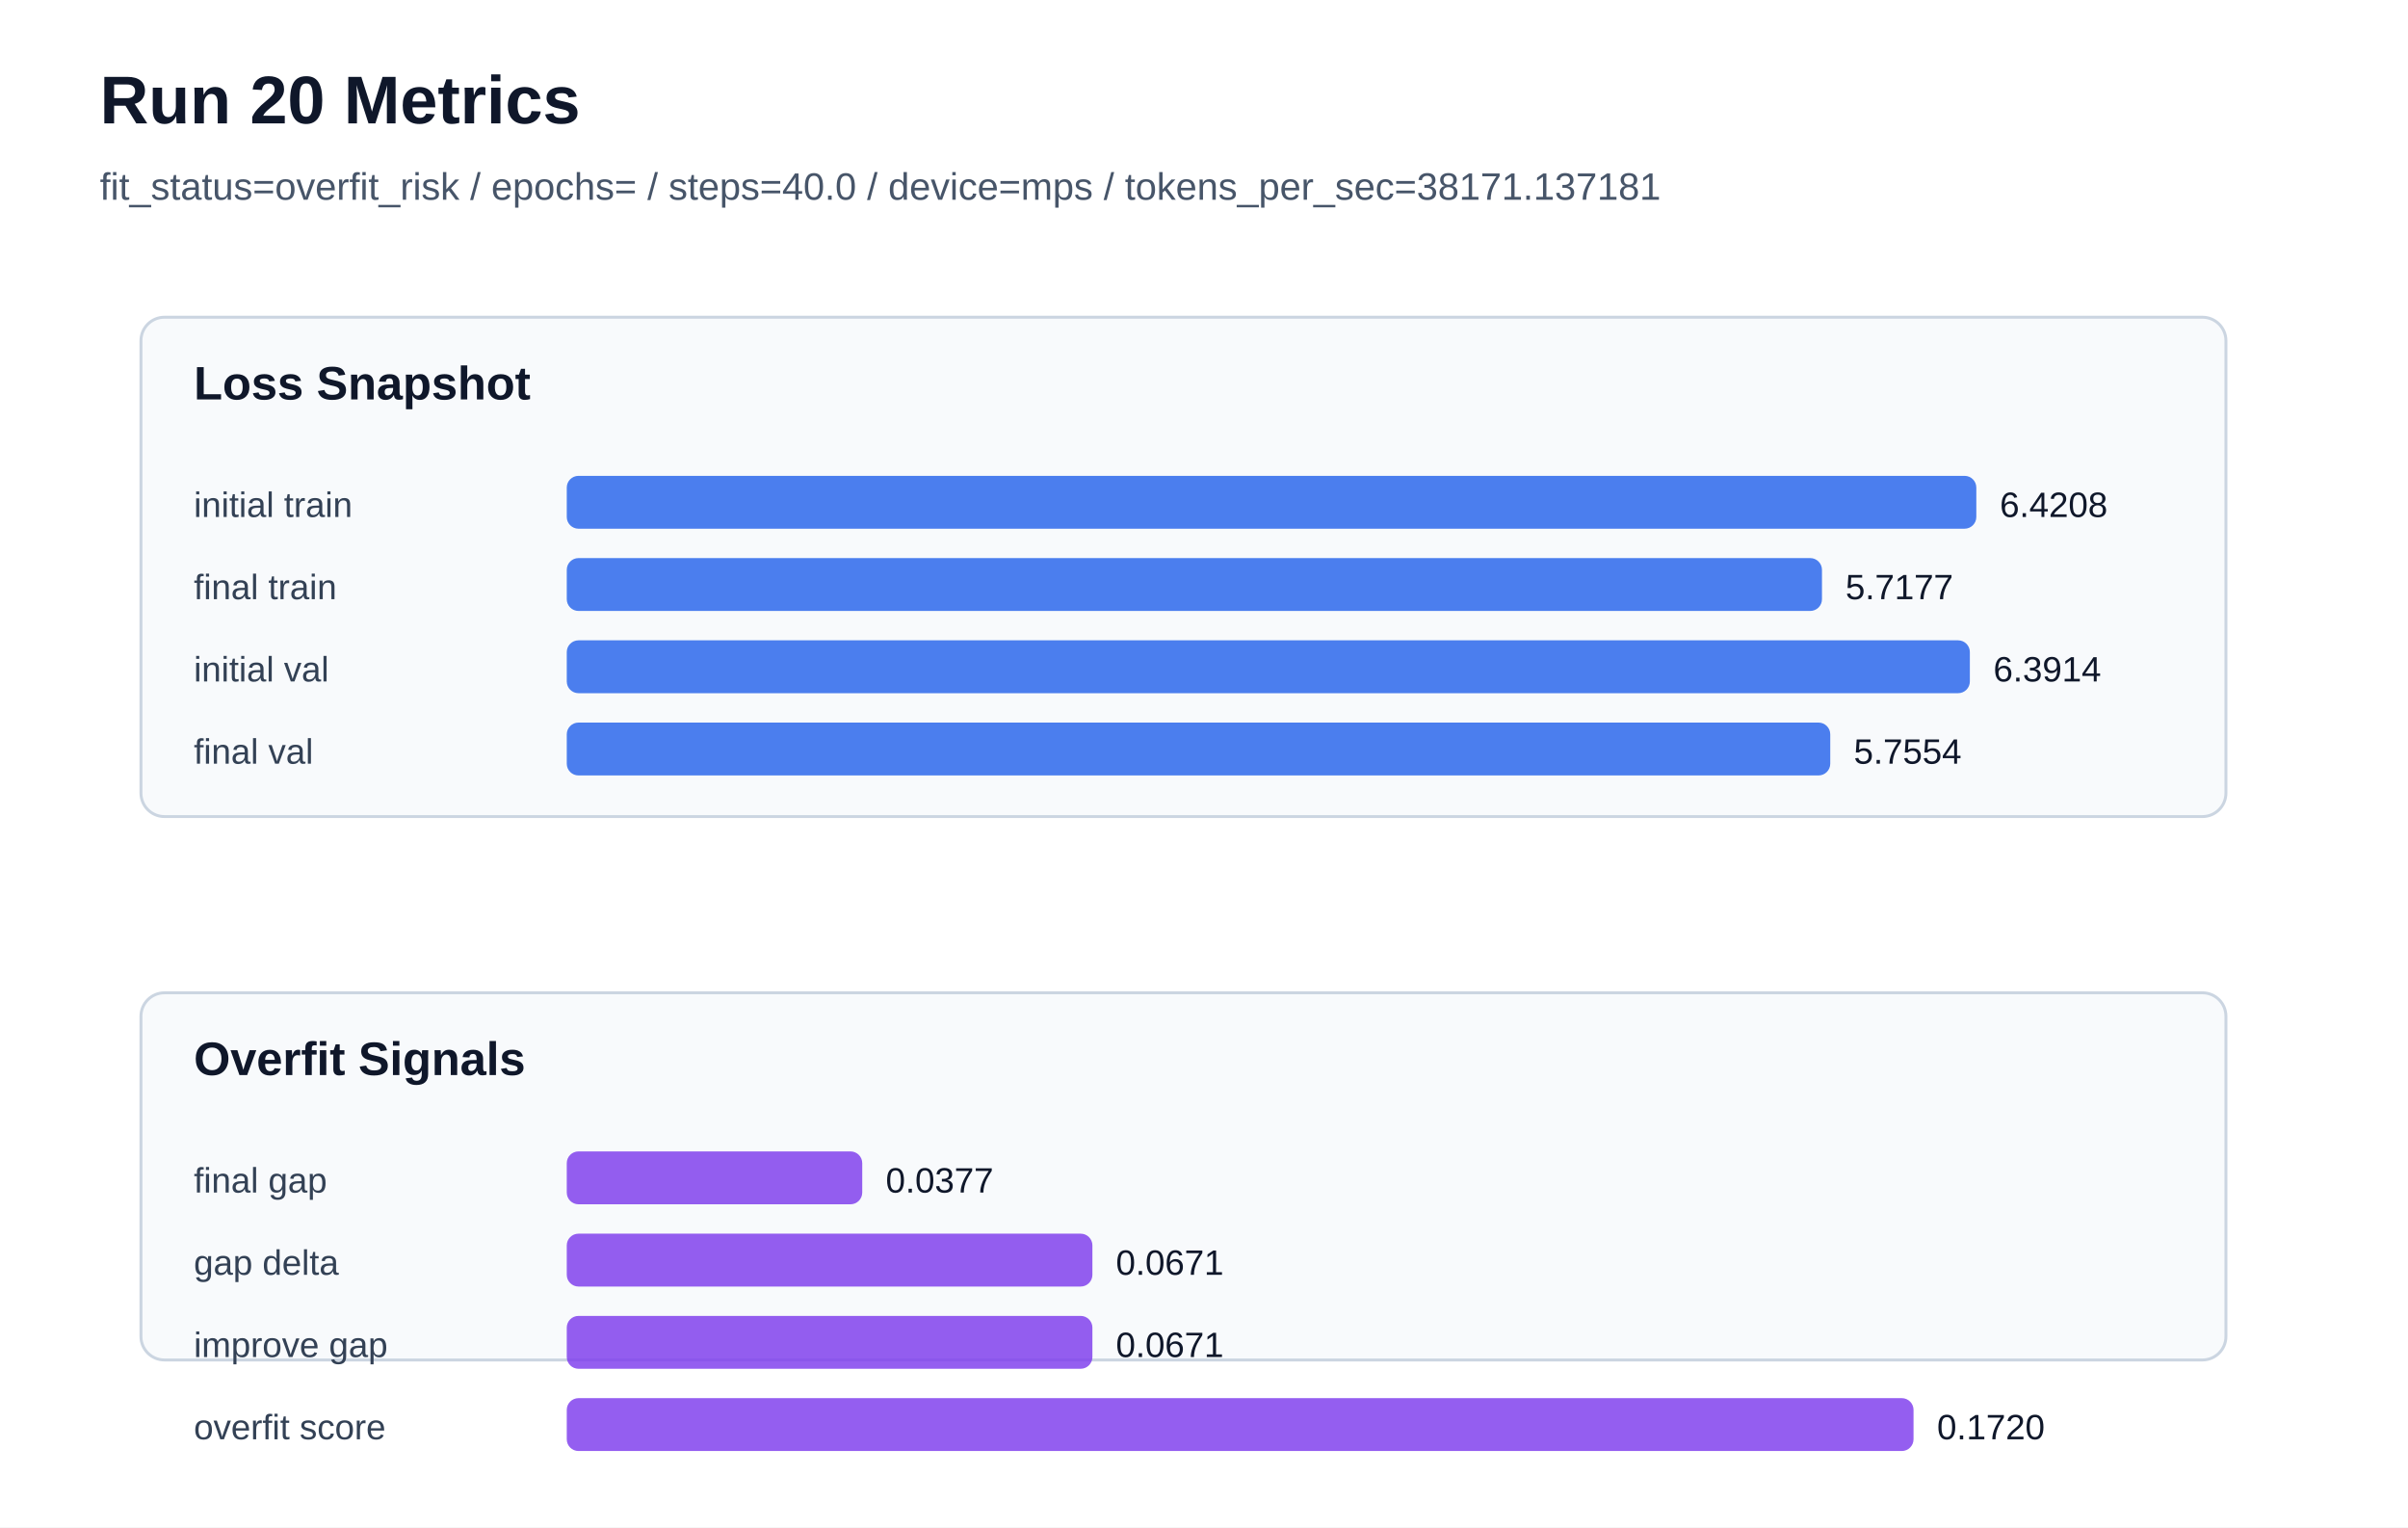
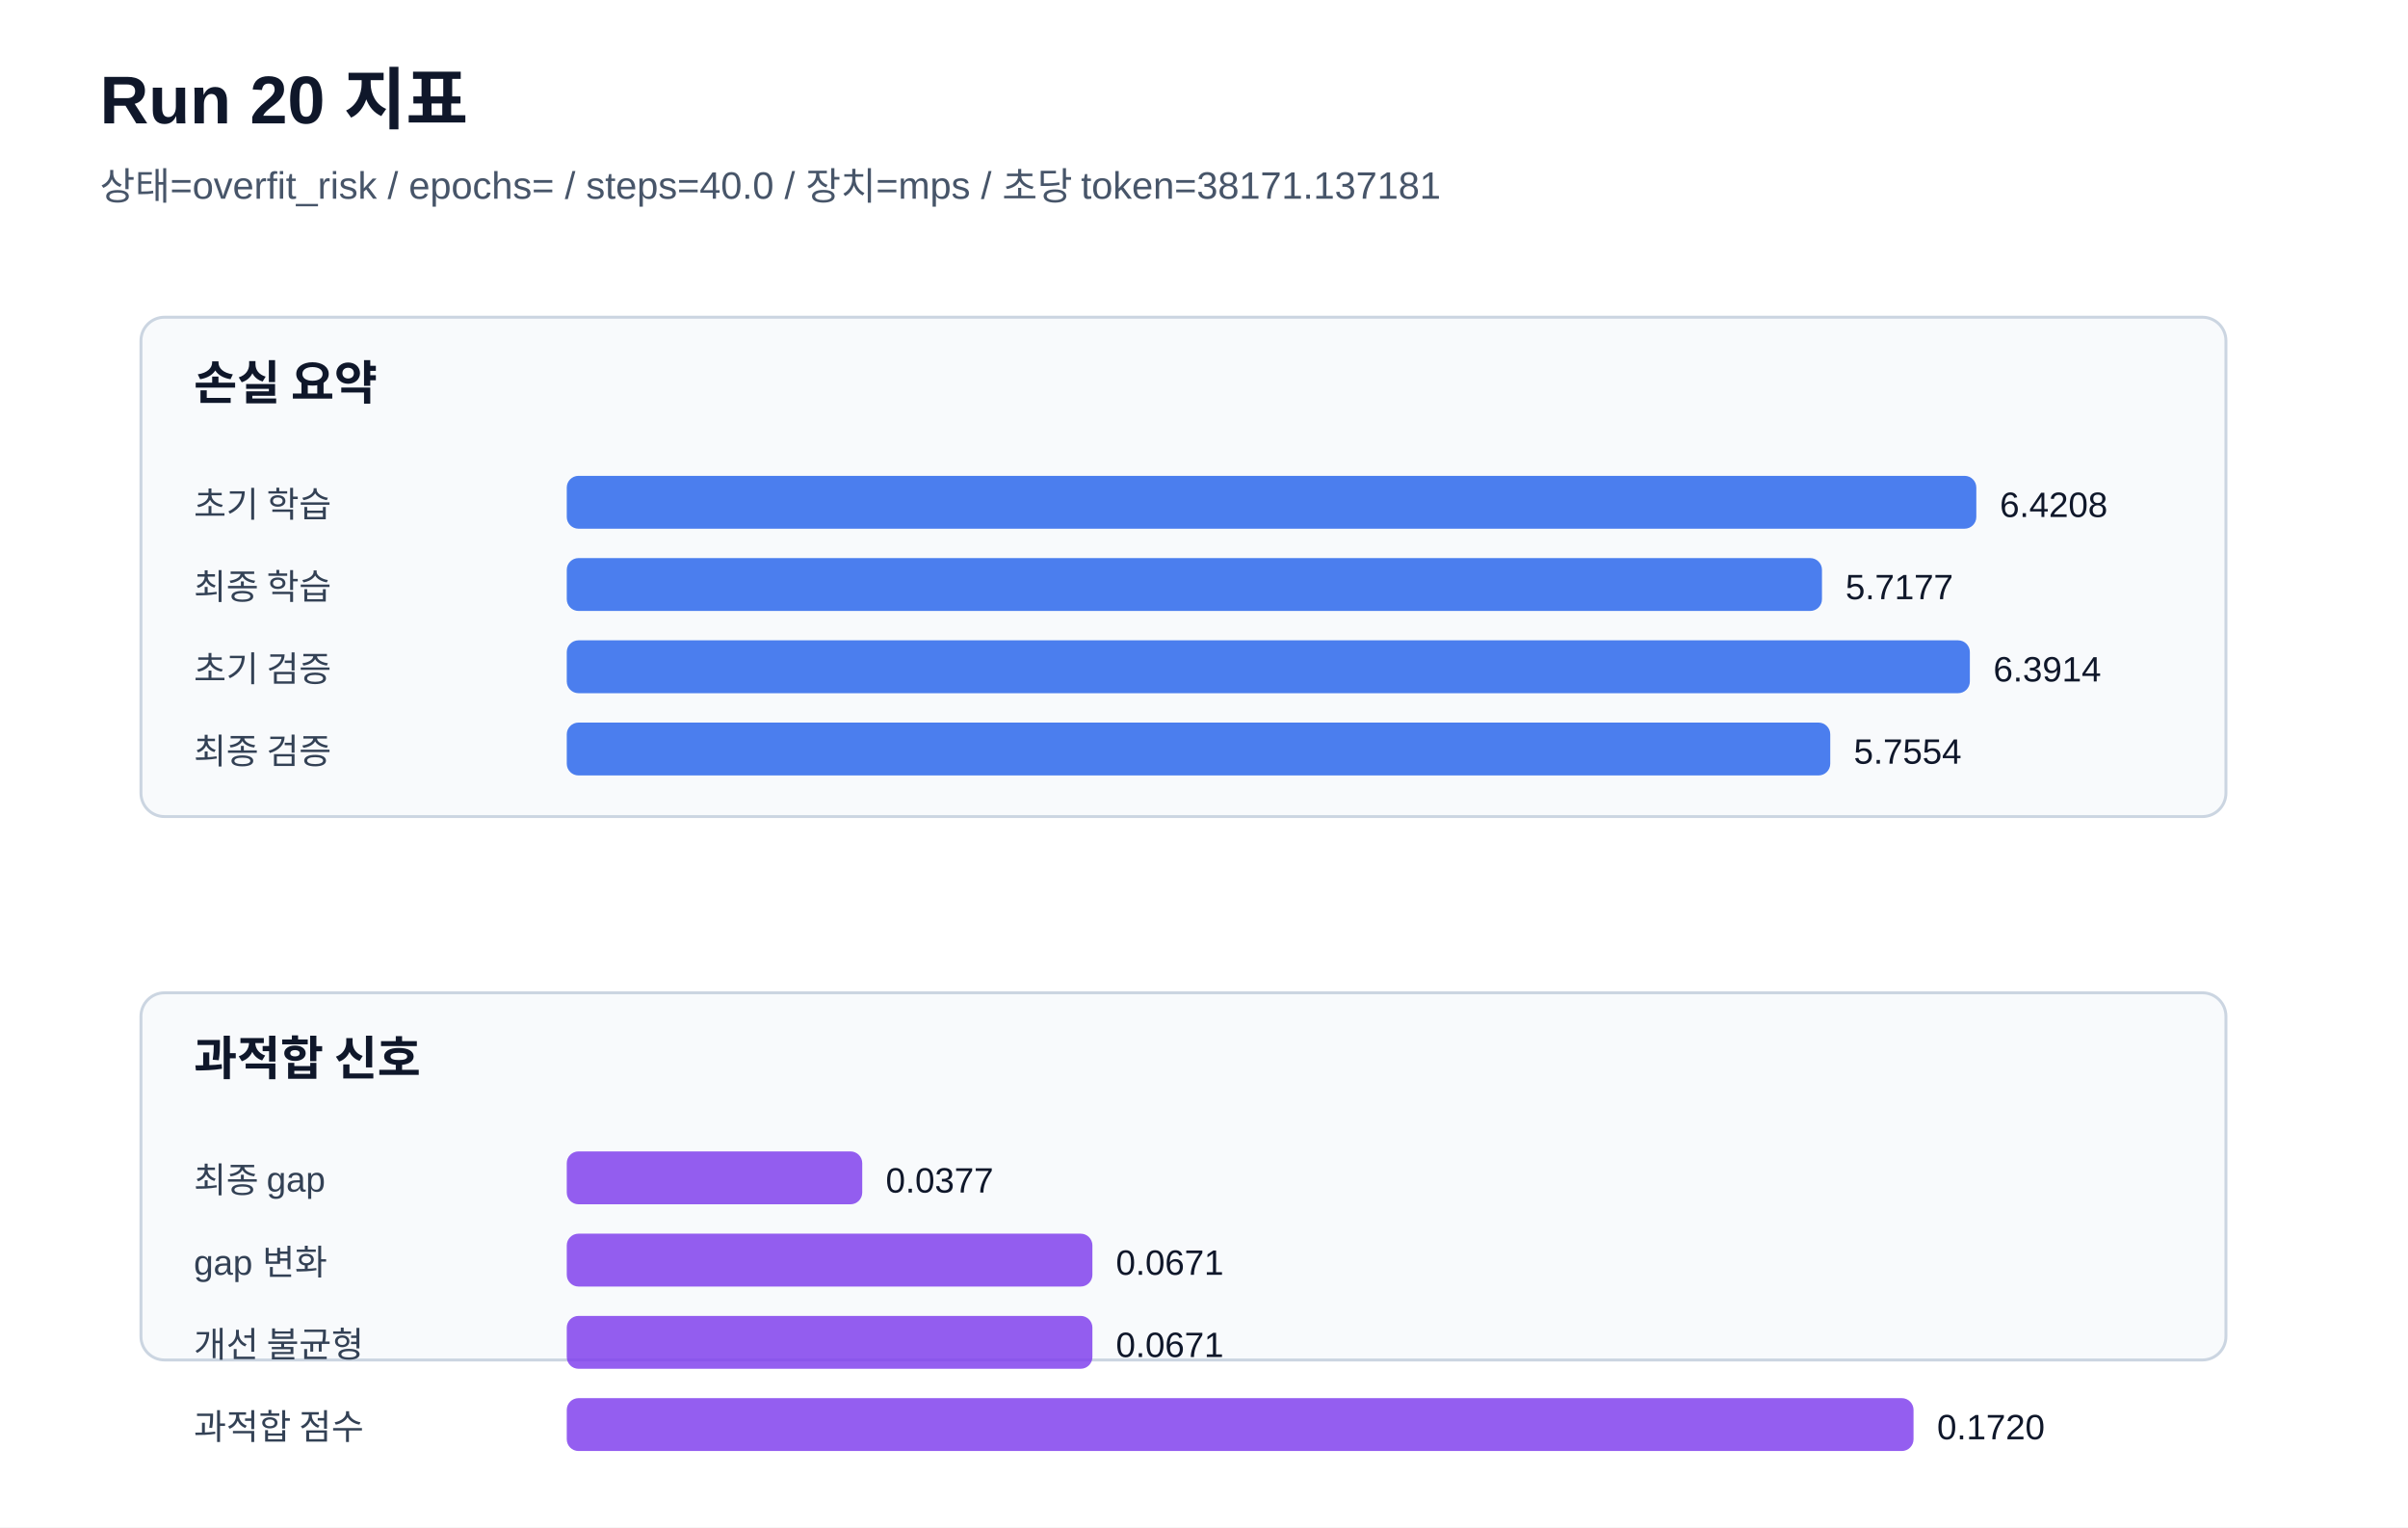
<svg xmlns="http://www.w3.org/2000/svg" width="820" height="520" viewBox="0 0 820 520" role="img">
  <rect width="100%" height="100%" fill="#ffffff" />
-   <text x="34.00" y="42.00" font-family="Arial, sans-serif" font-size="23" font-weight="700" fill="#0f172a">Run 20 Metrics</text>
-   <text x="34.00" y="68.00" font-family="Arial, sans-serif" font-size="13" font-weight="400" fill="#475569">fit_status=overfit_risk / epochs= / steps=40.0 / device=mps / tokens_per_sec=38171.137181</text>
+   <text x="34.00" y="42.00" font-family="Arial, sans-serif" font-size="23" font-weight="700" fill="#0f172a">Run 20 지표</text>
+   <text x="34.00" y="68.00" font-family="Arial, sans-serif" font-size="13" font-weight="400" fill="#475569">상태=overfit_risk / epochs= / steps=40.0 / 장치=mps / 초당 token=38171.137181</text>
  <rect x="48" y="108" width="710" height="170" rx="8" fill="#f8fafc" stroke="#cbd5e1" />
-   <text x="66.00" y="136.00" font-family="Arial, sans-serif" font-size="16" font-weight="700" fill="#0f172a">Loss Snapshot</text>
-   <text x="66.00" y="176.00" font-family="Arial, sans-serif" font-size="12" font-weight="400" fill="#334155">initial train</text>
+   <text x="66.00" y="136.00" font-family="Arial, sans-serif" font-size="16" font-weight="700" fill="#0f172a">손실 요약</text>
+   <text x="66.00" y="176.00" font-family="Arial, sans-serif" font-size="12" font-weight="400" fill="#334155">초기 학습</text>
  <rect x="193" y="162" width="480.00" height="18" rx="4" fill="#2563eb" opacity="0.82" />
  <text x="681.00" y="176.00" font-family="Arial, sans-serif" font-size="12" font-weight="400" fill="#0f172a">6.4208</text>
-   <text x="66.00" y="204.00" font-family="Arial, sans-serif" font-size="12" font-weight="400" fill="#334155">final train</text>
+   <text x="66.00" y="204.00" font-family="Arial, sans-serif" font-size="12" font-weight="400" fill="#334155">최종 학습</text>
  <rect x="193" y="190" width="427.44" height="18" rx="4" fill="#2563eb" opacity="0.82" />
  <text x="628.44" y="204.00" font-family="Arial, sans-serif" font-size="12" font-weight="400" fill="#0f172a">5.7177</text>
-   <text x="66.00" y="232.00" font-family="Arial, sans-serif" font-size="12" font-weight="400" fill="#334155">initial val</text>
+   <text x="66.00" y="232.00" font-family="Arial, sans-serif" font-size="12" font-weight="400" fill="#334155">초기 검증</text>
  <rect x="193" y="218" width="477.80" height="18" rx="4" fill="#2563eb" opacity="0.82" />
  <text x="678.80" y="232.00" font-family="Arial, sans-serif" font-size="12" font-weight="400" fill="#0f172a">6.3914</text>
-   <text x="66.00" y="260.00" font-family="Arial, sans-serif" font-size="12" font-weight="400" fill="#334155">final val</text>
+   <text x="66.00" y="260.00" font-family="Arial, sans-serif" font-size="12" font-weight="400" fill="#334155">최종 검증</text>
  <rect x="193" y="246" width="430.26" height="18" rx="4" fill="#2563eb" opacity="0.82" />
  <text x="631.26" y="260.00" font-family="Arial, sans-serif" font-size="12" font-weight="400" fill="#0f172a">5.7554</text>
  <rect x="48" y="338" width="710" height="125" rx="8" fill="#f8fafc" stroke="#cbd5e1" />
-   <text x="66.00" y="366.00" font-family="Arial, sans-serif" font-size="16" font-weight="700" fill="#0f172a">Overfit Signals</text>
-   <text x="66.00" y="406.00" font-family="Arial, sans-serif" font-size="12" font-weight="400" fill="#334155">final gap</text>
+   <text x="66.00" y="366.00" font-family="Arial, sans-serif" font-size="16" font-weight="700" fill="#0f172a">과적합 신호</text>
+   <text x="66.00" y="406.00" font-family="Arial, sans-serif" font-size="12" font-weight="400" fill="#334155">최종 gap</text>
  <rect x="193" y="392" width="100.62" height="18" rx="4" fill="#7c3aed" opacity="0.82" />
  <text x="301.62" y="406.00" font-family="Arial, sans-serif" font-size="12" font-weight="400" fill="#0f172a">0.0377</text>
-   <text x="66.00" y="434.00" font-family="Arial, sans-serif" font-size="12" font-weight="400" fill="#334155">gap delta</text>
+   <text x="66.00" y="434.00" font-family="Arial, sans-serif" font-size="12" font-weight="400" fill="#334155">gap 변화</text>
  <rect x="193" y="420" width="179.00" height="18" rx="4" fill="#7c3aed" opacity="0.82" />
  <text x="380.00" y="434.00" font-family="Arial, sans-serif" font-size="12" font-weight="400" fill="#0f172a">0.0671</text>
-   <text x="66.00" y="462.00" font-family="Arial, sans-serif" font-size="12" font-weight="400" fill="#334155">improve gap</text>
+   <text x="66.00" y="462.00" font-family="Arial, sans-serif" font-size="12" font-weight="400" fill="#334155">개선 불균형</text>
  <rect x="193" y="448" width="179.00" height="18" rx="4" fill="#7c3aed" opacity="0.82" />
  <text x="380.00" y="462.00" font-family="Arial, sans-serif" font-size="12" font-weight="400" fill="#0f172a">0.0671</text>
-   <text x="66.00" y="490.00" font-family="Arial, sans-serif" font-size="12" font-weight="400" fill="#334155">overfit score</text>
+   <text x="66.00" y="490.00" font-family="Arial, sans-serif" font-size="12" font-weight="400" fill="#334155">과적합 점수</text>
  <rect x="193" y="476" width="458.62" height="18" rx="4" fill="#7c3aed" opacity="0.82" />
  <text x="659.62" y="490.00" font-family="Arial, sans-serif" font-size="12" font-weight="400" fill="#0f172a">0.1720</text>
</svg>
